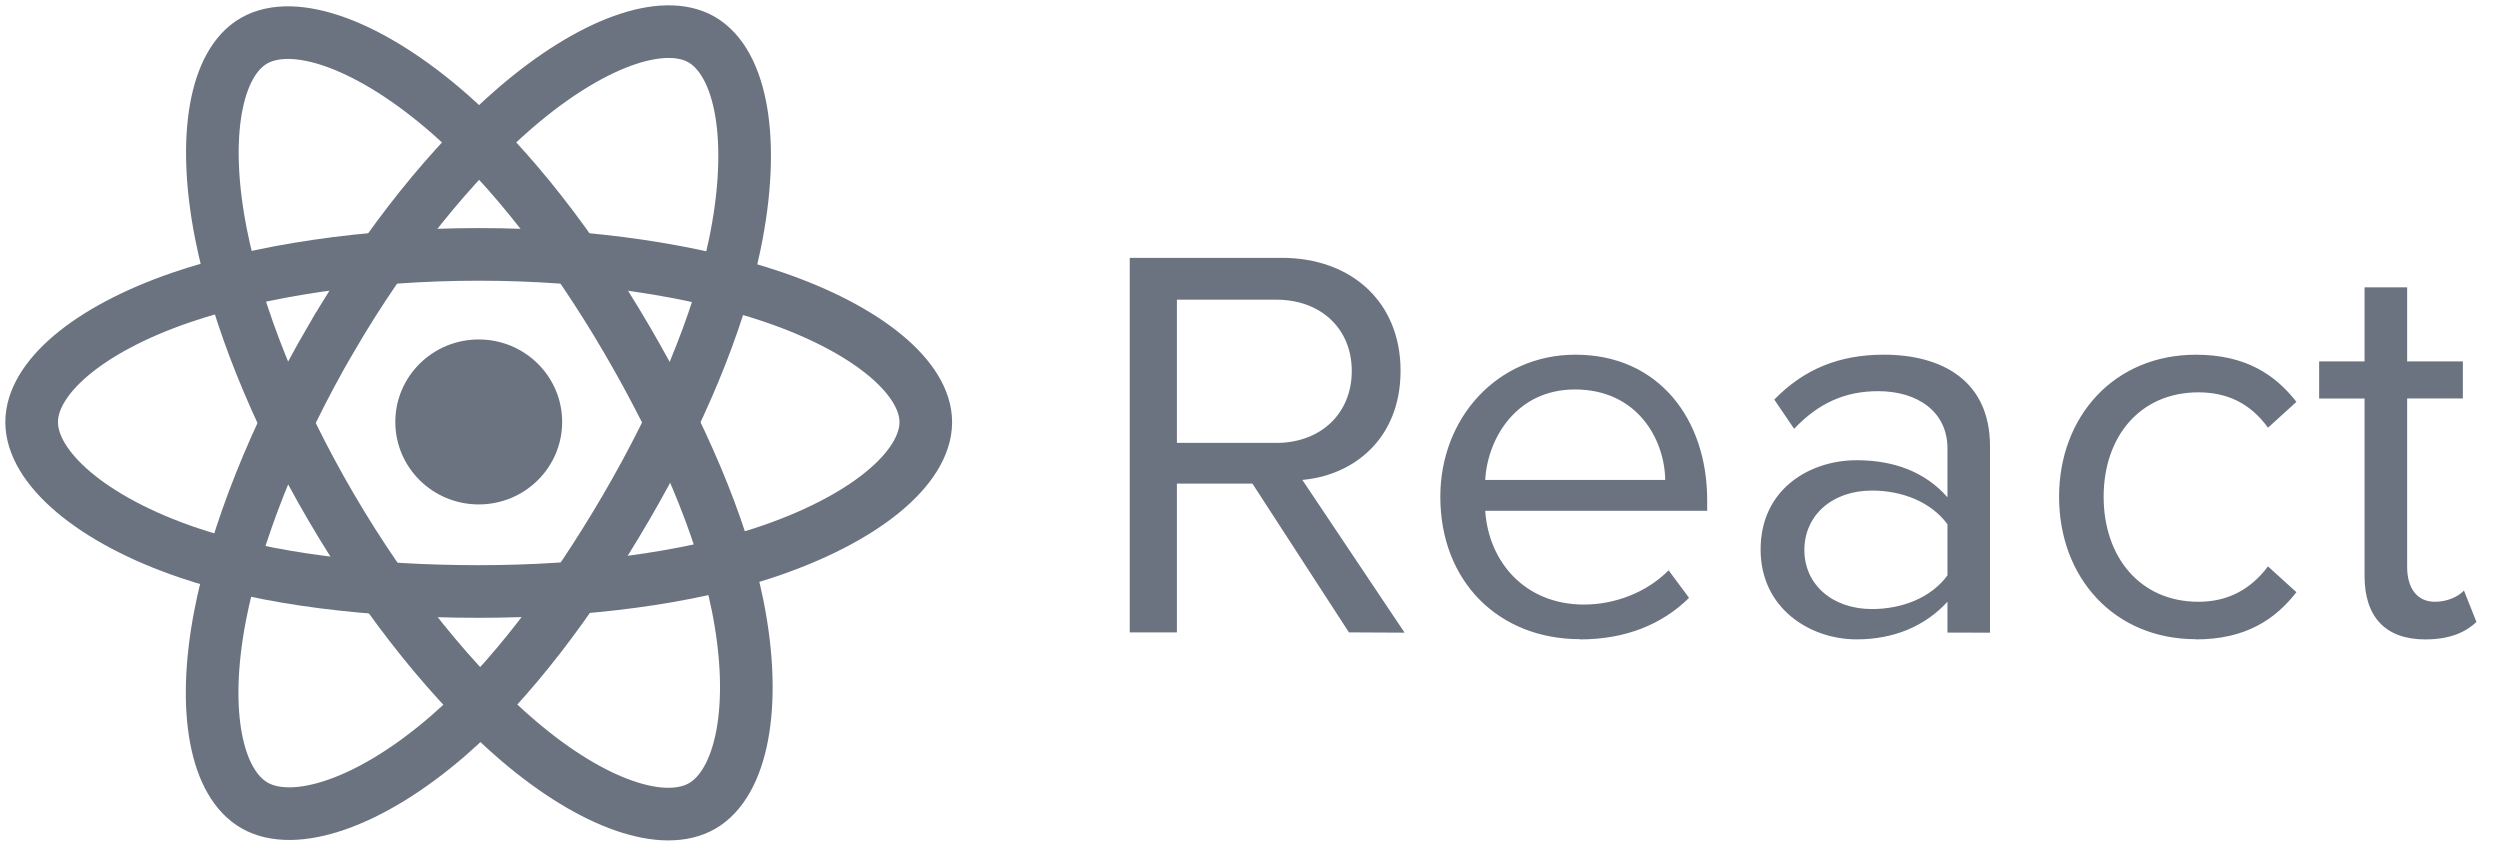
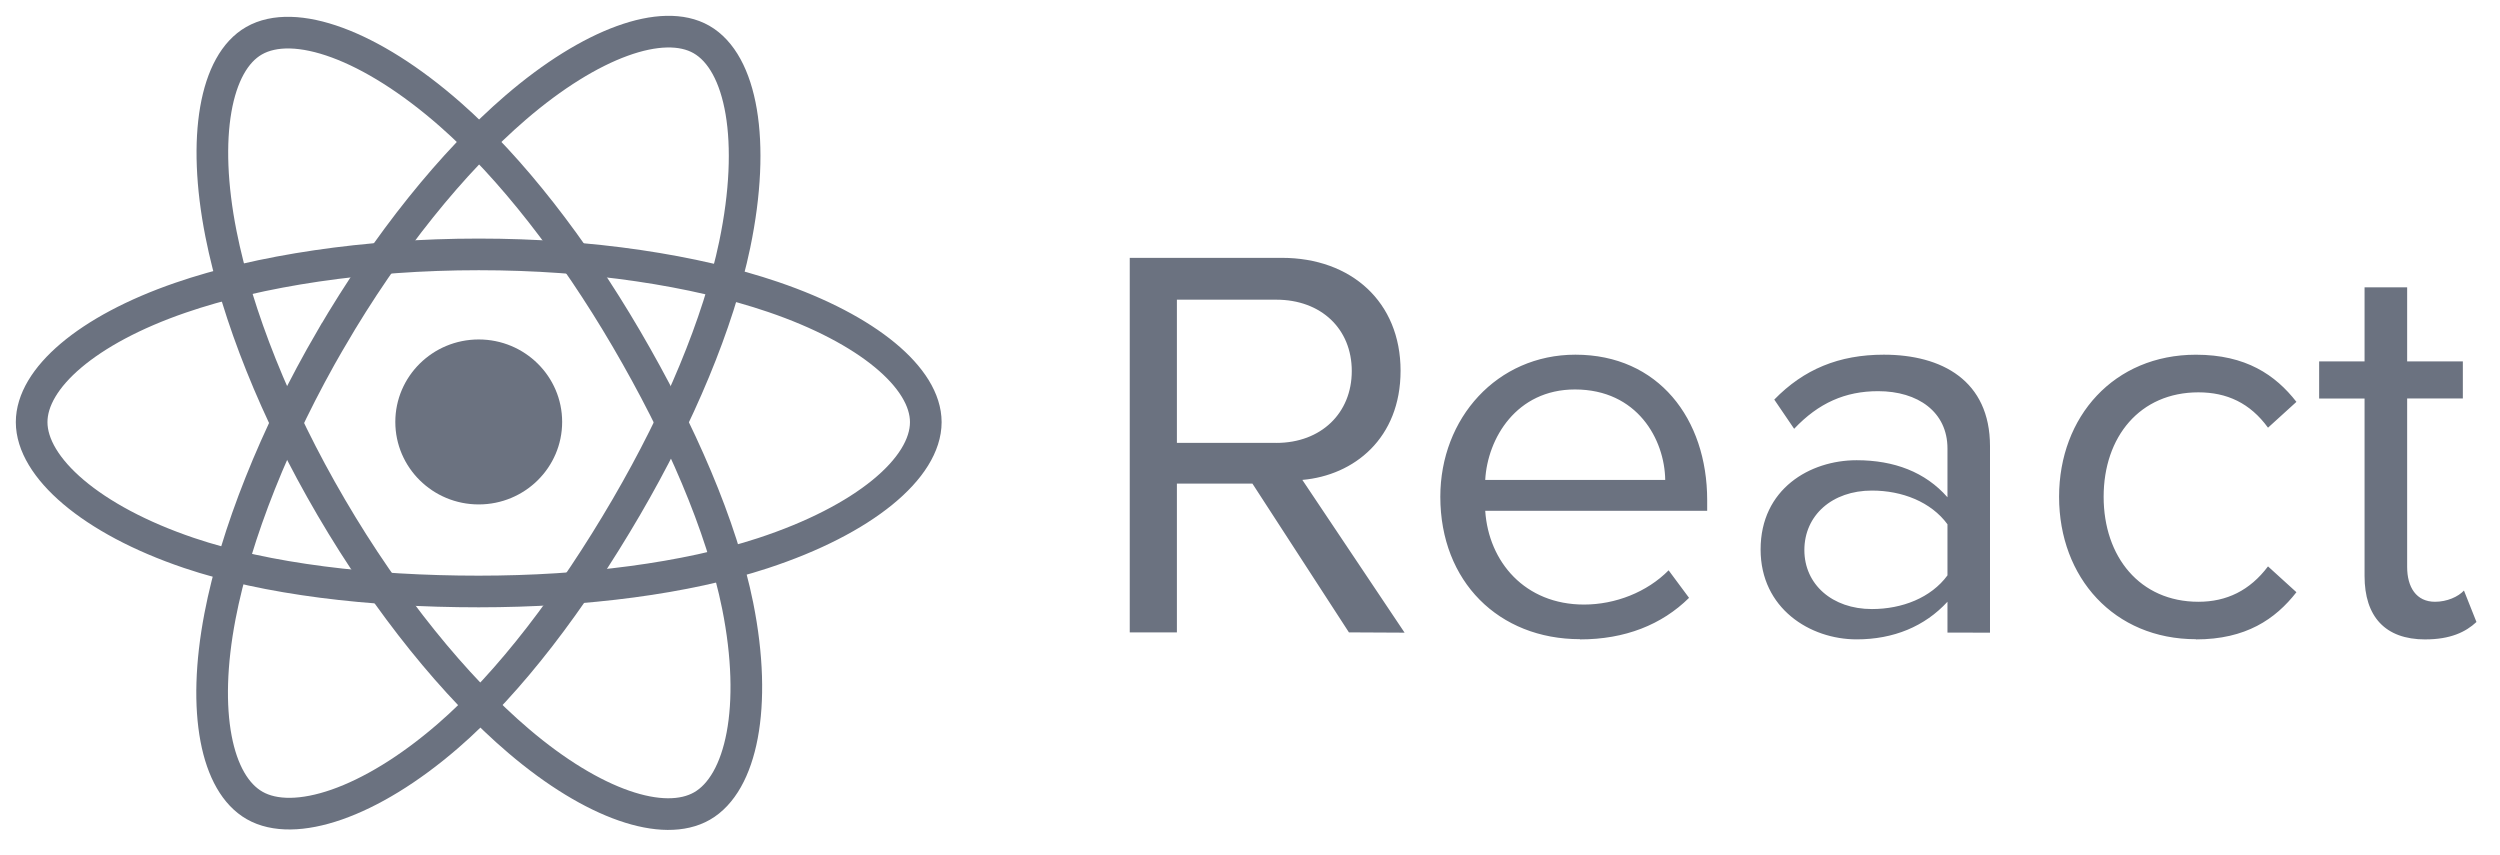
<svg xmlns="http://www.w3.org/2000/svg" width="79" height="27" viewBox="0 0 79 27" fill="none">
  <path d="M15.128 15.94C16.584 15.94 17.764 14.773 17.764 13.333C17.764 11.894 16.584 10.727 15.128 10.727C13.672 10.727 12.492 11.894 12.492 13.333C12.492 14.773 13.672 15.94 15.128 15.94Z" fill="#6B7280" />
-   <path fill-rule="evenodd" clip-rule="evenodd" d="M15.128 8.039C18.666 8.039 21.954 8.541 24.433 9.385C27.419 10.402 29.255 11.943 29.255 13.339C29.255 14.793 27.309 16.431 24.102 17.482C21.677 18.276 18.487 18.691 15.128 18.691C11.684 18.691 8.422 18.302 5.971 17.473C2.868 16.424 1 14.766 1 13.339C1 11.955 2.753 10.425 5.698 9.41C8.186 8.552 11.554 8.039 15.127 8.039H15.128Z" stroke="#6B7280" stroke-width="1.663" />
-   <path fill-rule="evenodd" clip-rule="evenodd" d="M10.463 10.702C12.231 7.67 14.313 5.105 16.29 3.403C18.673 1.352 20.94 0.549 22.163 1.246C23.436 1.973 23.898 4.458 23.217 7.731C22.702 10.205 21.471 13.146 19.793 16.023C18.072 18.974 16.102 21.574 14.151 23.26C11.683 25.394 9.297 26.166 8.047 25.453C6.835 24.762 6.371 22.496 6.953 19.466C7.444 16.906 8.678 13.764 10.462 10.702L10.463 10.702Z" stroke="#6B7280" stroke-width="1.663" />
-   <path fill-rule="evenodd" clip-rule="evenodd" d="M10.468 16.034C8.695 13.006 7.488 9.94 6.984 7.396C6.377 4.33 6.806 1.986 8.027 1.287C9.3 0.558 11.708 1.403 14.234 3.622C16.144 5.299 18.106 7.822 19.789 10.697C21.514 13.645 22.807 16.632 23.311 19.145C23.947 22.326 23.432 24.756 22.183 25.471C20.972 26.164 18.755 25.43 16.392 23.418C14.395 21.719 12.258 19.093 10.468 16.034V16.034Z" stroke="#6B7280" stroke-width="1.663" />
-   <path fill-rule="evenodd" clip-rule="evenodd" d="M44.385 19.992L41.154 15.165C42.787 15.023 44.258 13.853 44.258 11.715C44.258 9.54 42.697 8.148 40.508 8.148H35.7V19.983H37.19V15.281H39.576L42.626 19.983L44.385 19.992ZM40.33 13.995H37.19V9.47H40.33C41.748 9.47 42.716 10.392 42.716 11.724C42.716 13.055 41.747 13.996 40.33 13.996V13.995ZM49.929 20.205C51.347 20.205 52.512 19.743 53.374 18.892L52.728 18.022C52.045 18.714 51.041 19.104 50.055 19.104C48.189 19.104 47.04 17.756 46.933 16.142H53.947V15.804C53.947 13.232 52.404 11.208 49.784 11.208C47.308 11.208 45.514 13.214 45.514 15.698C45.514 18.378 47.363 20.198 49.928 20.198L49.929 20.205ZM52.621 15.165H46.933C47.005 13.852 47.919 12.307 49.768 12.307C51.742 12.307 52.603 13.887 52.621 15.165ZM62.884 19.992V14.1C62.884 12.024 61.36 11.208 59.529 11.208C58.111 11.208 56.999 11.669 56.067 12.627L56.695 13.55C57.466 12.734 58.31 12.361 59.35 12.361C60.606 12.361 61.54 13.017 61.54 14.171V15.714C60.84 14.916 59.853 14.543 58.669 14.543C57.197 14.543 55.635 15.448 55.635 17.364C55.635 19.227 57.196 20.204 58.669 20.204C59.835 20.204 60.822 19.796 61.54 19.015V19.99L62.884 19.992ZM59.153 19.246C57.897 19.246 57.018 18.466 57.018 17.383C57.018 16.283 57.897 15.502 59.153 15.502C60.104 15.502 61.019 15.857 61.54 16.567V18.182C61.019 18.891 60.104 19.246 59.153 19.246ZM69.391 20.205C70.969 20.205 71.902 19.566 72.567 18.714L71.669 17.898C71.095 18.661 70.36 19.016 69.47 19.016C67.622 19.016 66.475 17.596 66.475 15.698C66.475 13.8 67.623 12.398 69.47 12.398C70.367 12.398 71.103 12.735 71.669 13.515L72.567 12.699C71.903 11.847 70.969 11.209 69.391 11.209C66.807 11.209 65.067 13.161 65.067 15.699C65.067 18.254 66.807 20.199 69.391 20.199V20.205ZM76.64 20.205C77.429 20.205 77.914 19.974 78.256 19.655L77.861 18.661C77.681 18.856 77.33 19.016 76.946 19.016C76.354 19.016 76.066 18.555 76.066 17.916V12.592H77.826V11.421H76.066V9.079H74.72V11.421H73.285V12.593H74.72V18.201C74.72 19.479 75.366 20.206 76.64 20.206V20.205Z" fill="#6B7280" />
+   <path fillRule="evenodd" clipRule="evenodd" d="M15.128 8.039C18.666 8.039 21.954 8.541 24.433 9.385C27.419 10.402 29.255 11.943 29.255 13.339C29.255 14.793 27.309 16.431 24.102 17.482C21.677 18.276 18.487 18.691 15.128 18.691C11.684 18.691 8.422 18.302 5.971 17.473C2.868 16.424 1 14.766 1 13.339C1 11.955 2.753 10.425 5.698 9.41C8.186 8.552 11.554 8.039 15.127 8.039H15.128Z" stroke="#6B7280" strokeWidth="1.663" />
+   <path fillRule="evenodd" clipRule="evenodd" d="M10.463 10.702C12.231 7.67 14.313 5.105 16.29 3.403C18.673 1.352 20.94 0.549 22.163 1.246C23.436 1.973 23.898 4.458 23.217 7.731C22.702 10.205 21.471 13.146 19.793 16.023C18.072 18.974 16.102 21.574 14.151 23.26C11.683 25.394 9.297 26.166 8.047 25.453C6.835 24.762 6.371 22.496 6.953 19.466C7.444 16.906 8.678 13.764 10.462 10.702L10.463 10.702Z" stroke="#6B7280" strokeWidth="1.663" />
+   <path fillRule="evenodd" clipRule="evenodd" d="M10.468 16.034C8.695 13.006 7.488 9.94 6.984 7.396C6.377 4.33 6.806 1.986 8.027 1.287C9.3 0.558 11.708 1.403 14.234 3.622C16.144 5.299 18.106 7.822 19.789 10.697C21.514 13.645 22.807 16.632 23.311 19.145C23.947 22.326 23.432 24.756 22.183 25.471C20.972 26.164 18.755 25.43 16.392 23.418C14.395 21.719 12.258 19.093 10.468 16.034V16.034Z" stroke="#6B7280" strokeWidth="1.663" />
+   <path fillRule="evenodd" clipRule="evenodd" d="M44.385 19.992L41.154 15.165C42.787 15.023 44.258 13.853 44.258 11.715C44.258 9.54 42.697 8.148 40.508 8.148H35.7V19.983H37.19V15.281H39.576L42.626 19.983L44.385 19.992ZM40.33 13.995H37.19V9.47H40.33C41.748 9.47 42.716 10.392 42.716 11.724C42.716 13.055 41.747 13.996 40.33 13.996V13.995ZM49.929 20.205C51.347 20.205 52.512 19.743 53.374 18.892L52.728 18.022C52.045 18.714 51.041 19.104 50.055 19.104C48.189 19.104 47.04 17.756 46.933 16.142H53.947V15.804C53.947 13.232 52.404 11.208 49.784 11.208C47.308 11.208 45.514 13.214 45.514 15.698C45.514 18.378 47.363 20.198 49.928 20.198L49.929 20.205ZM52.621 15.165H46.933C47.005 13.852 47.919 12.307 49.768 12.307C51.742 12.307 52.603 13.887 52.621 15.165ZM62.884 19.992V14.1C62.884 12.024 61.36 11.208 59.529 11.208C58.111 11.208 56.999 11.669 56.067 12.627L56.695 13.55C57.466 12.734 58.31 12.361 59.35 12.361C60.606 12.361 61.54 13.017 61.54 14.171V15.714C60.84 14.916 59.853 14.543 58.669 14.543C57.197 14.543 55.635 15.448 55.635 17.364C55.635 19.227 57.196 20.204 58.669 20.204C59.835 20.204 60.822 19.796 61.54 19.015V19.99L62.884 19.992ZM59.153 19.246C57.897 19.246 57.018 18.466 57.018 17.383C57.018 16.283 57.897 15.502 59.153 15.502C60.104 15.502 61.019 15.857 61.54 16.567V18.182C61.019 18.891 60.104 19.246 59.153 19.246ZM69.391 20.205C70.969 20.205 71.902 19.566 72.567 18.714L71.669 17.898C71.095 18.661 70.36 19.016 69.47 19.016C67.622 19.016 66.475 17.596 66.475 15.698C66.475 13.8 67.623 12.398 69.47 12.398C70.367 12.398 71.103 12.735 71.669 13.515L72.567 12.699C71.903 11.847 70.969 11.209 69.391 11.209C66.807 11.209 65.067 13.161 65.067 15.699C65.067 18.254 66.807 20.199 69.391 20.199V20.205ZM76.64 20.205C77.429 20.205 77.914 19.974 78.256 19.655L77.861 18.661C77.681 18.856 77.33 19.016 76.946 19.016C76.354 19.016 76.066 18.555 76.066 17.916V12.592H77.826V11.421H76.066V9.079H74.72V11.421H73.285V12.593H74.72V18.201C74.72 19.479 75.366 20.206 76.64 20.206V20.205Z" fill="#6B7280" />
</svg>
